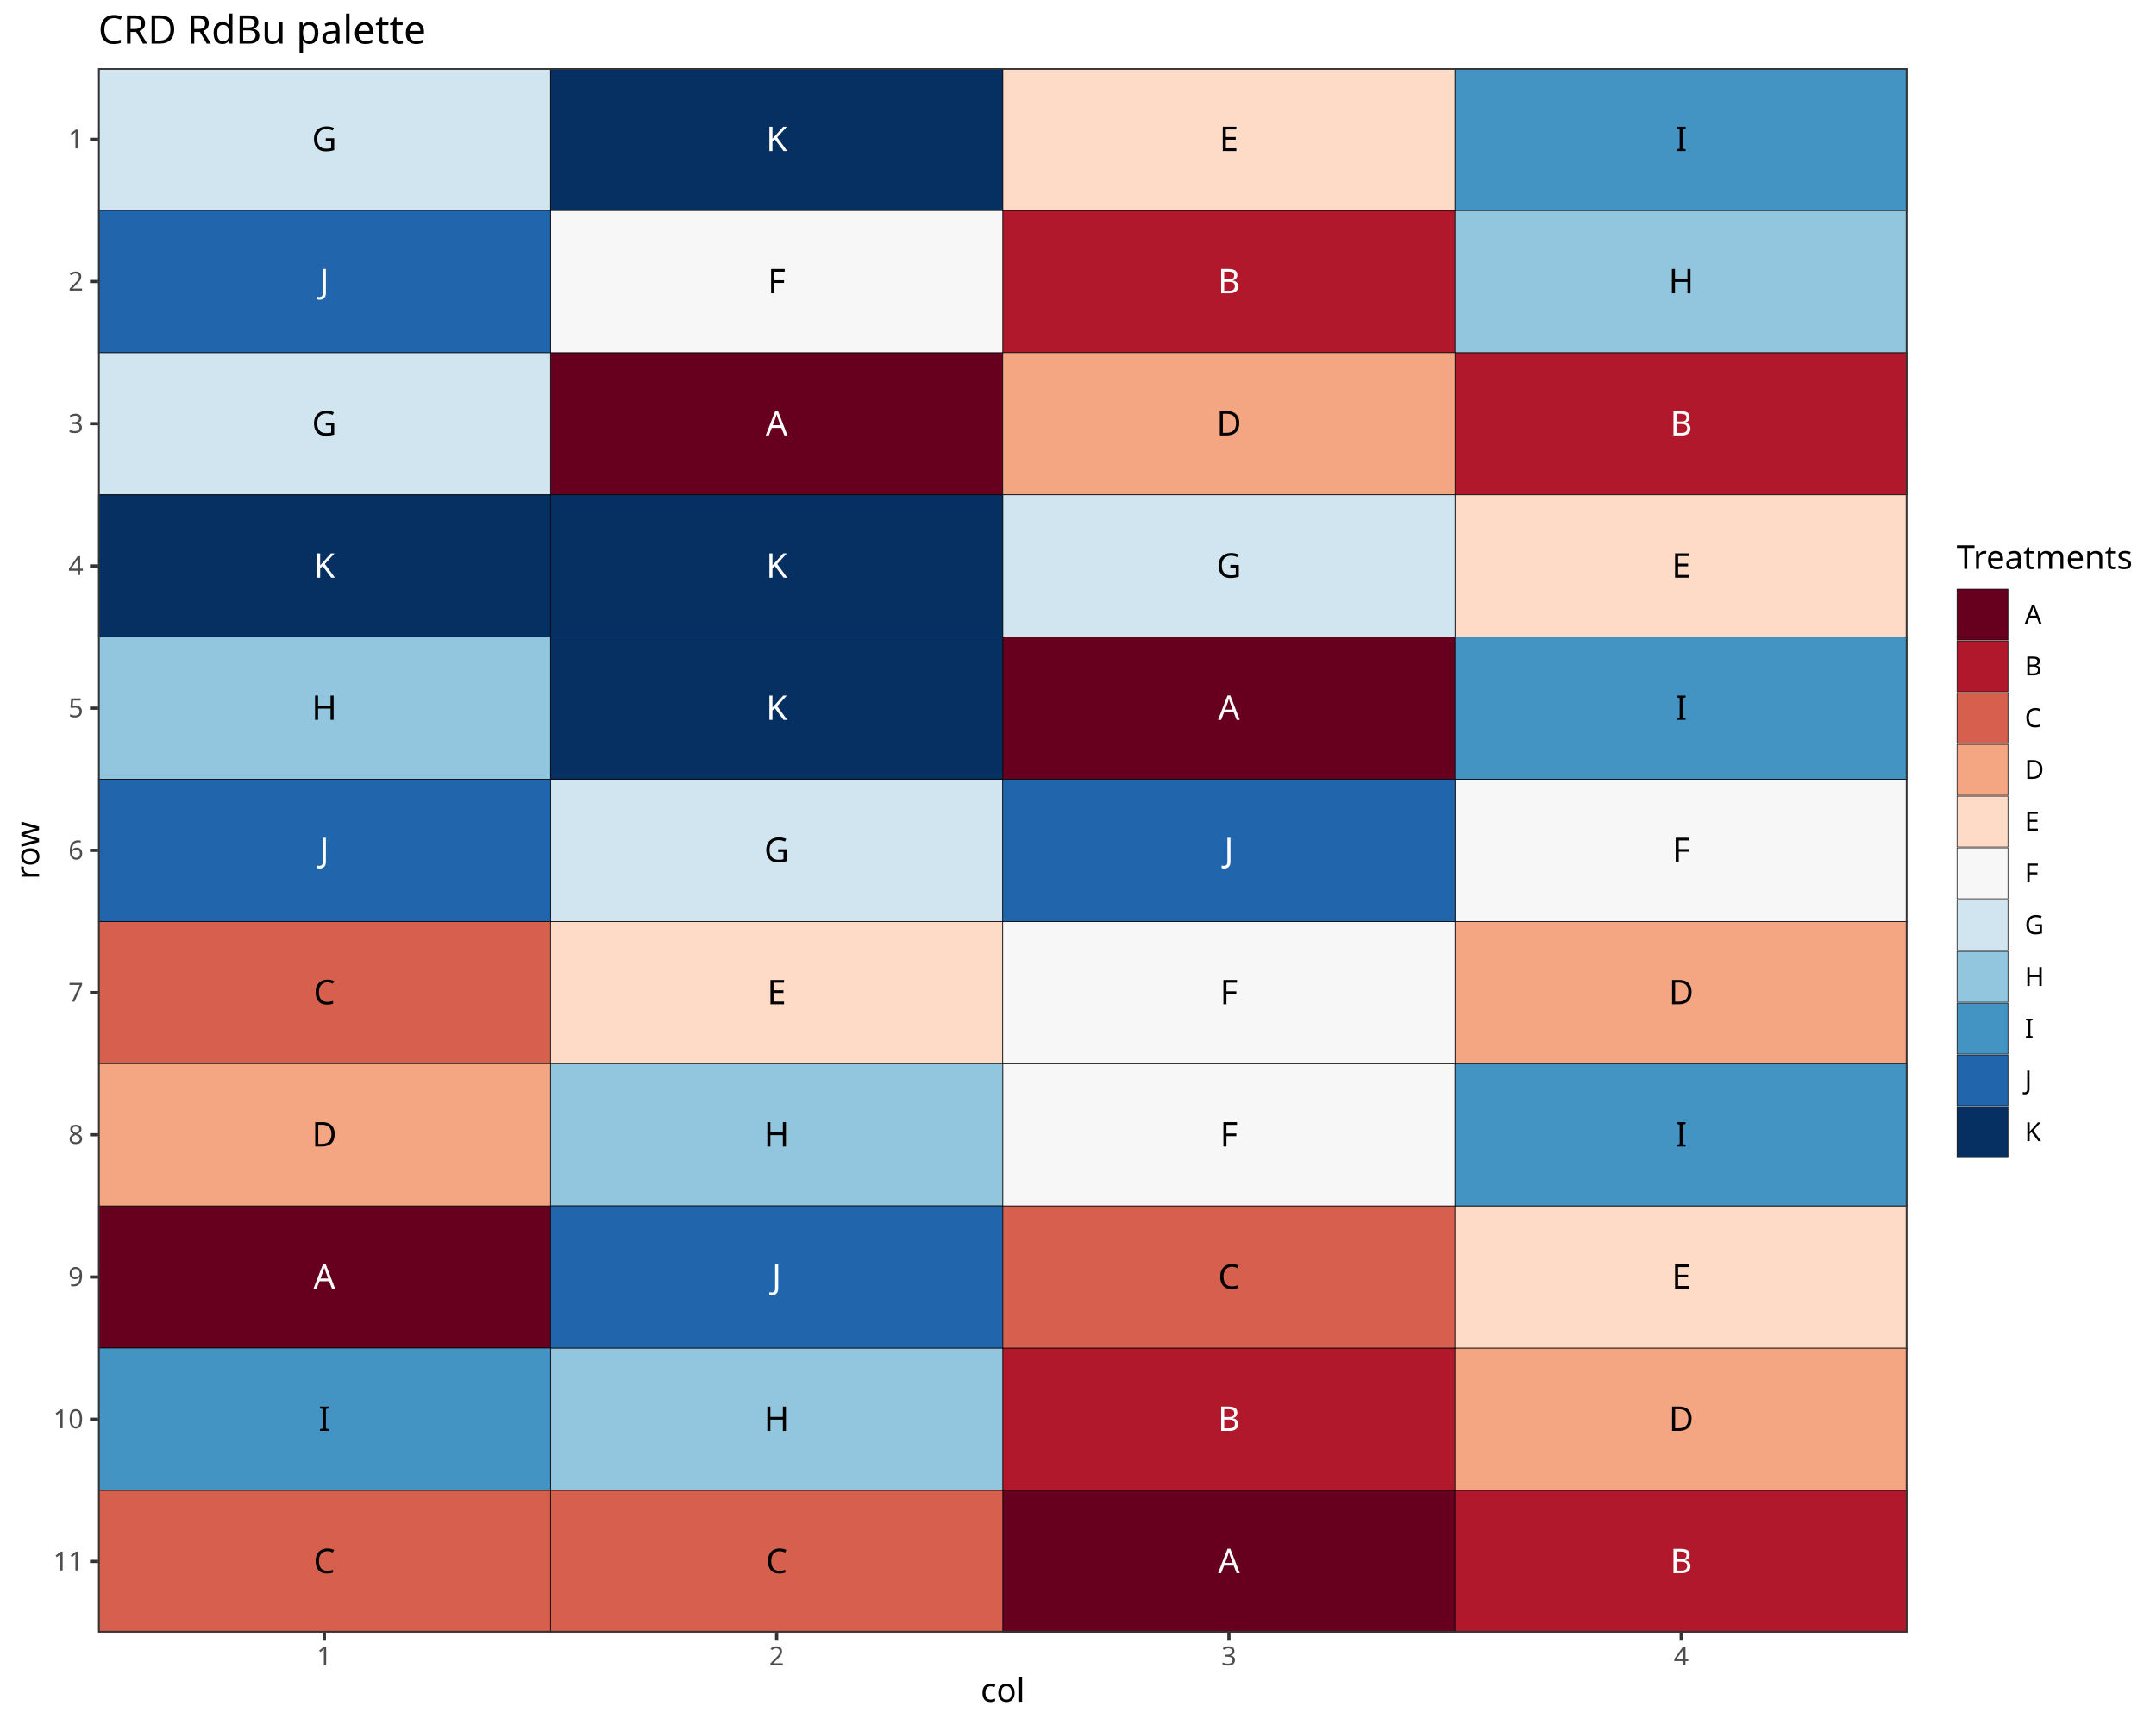
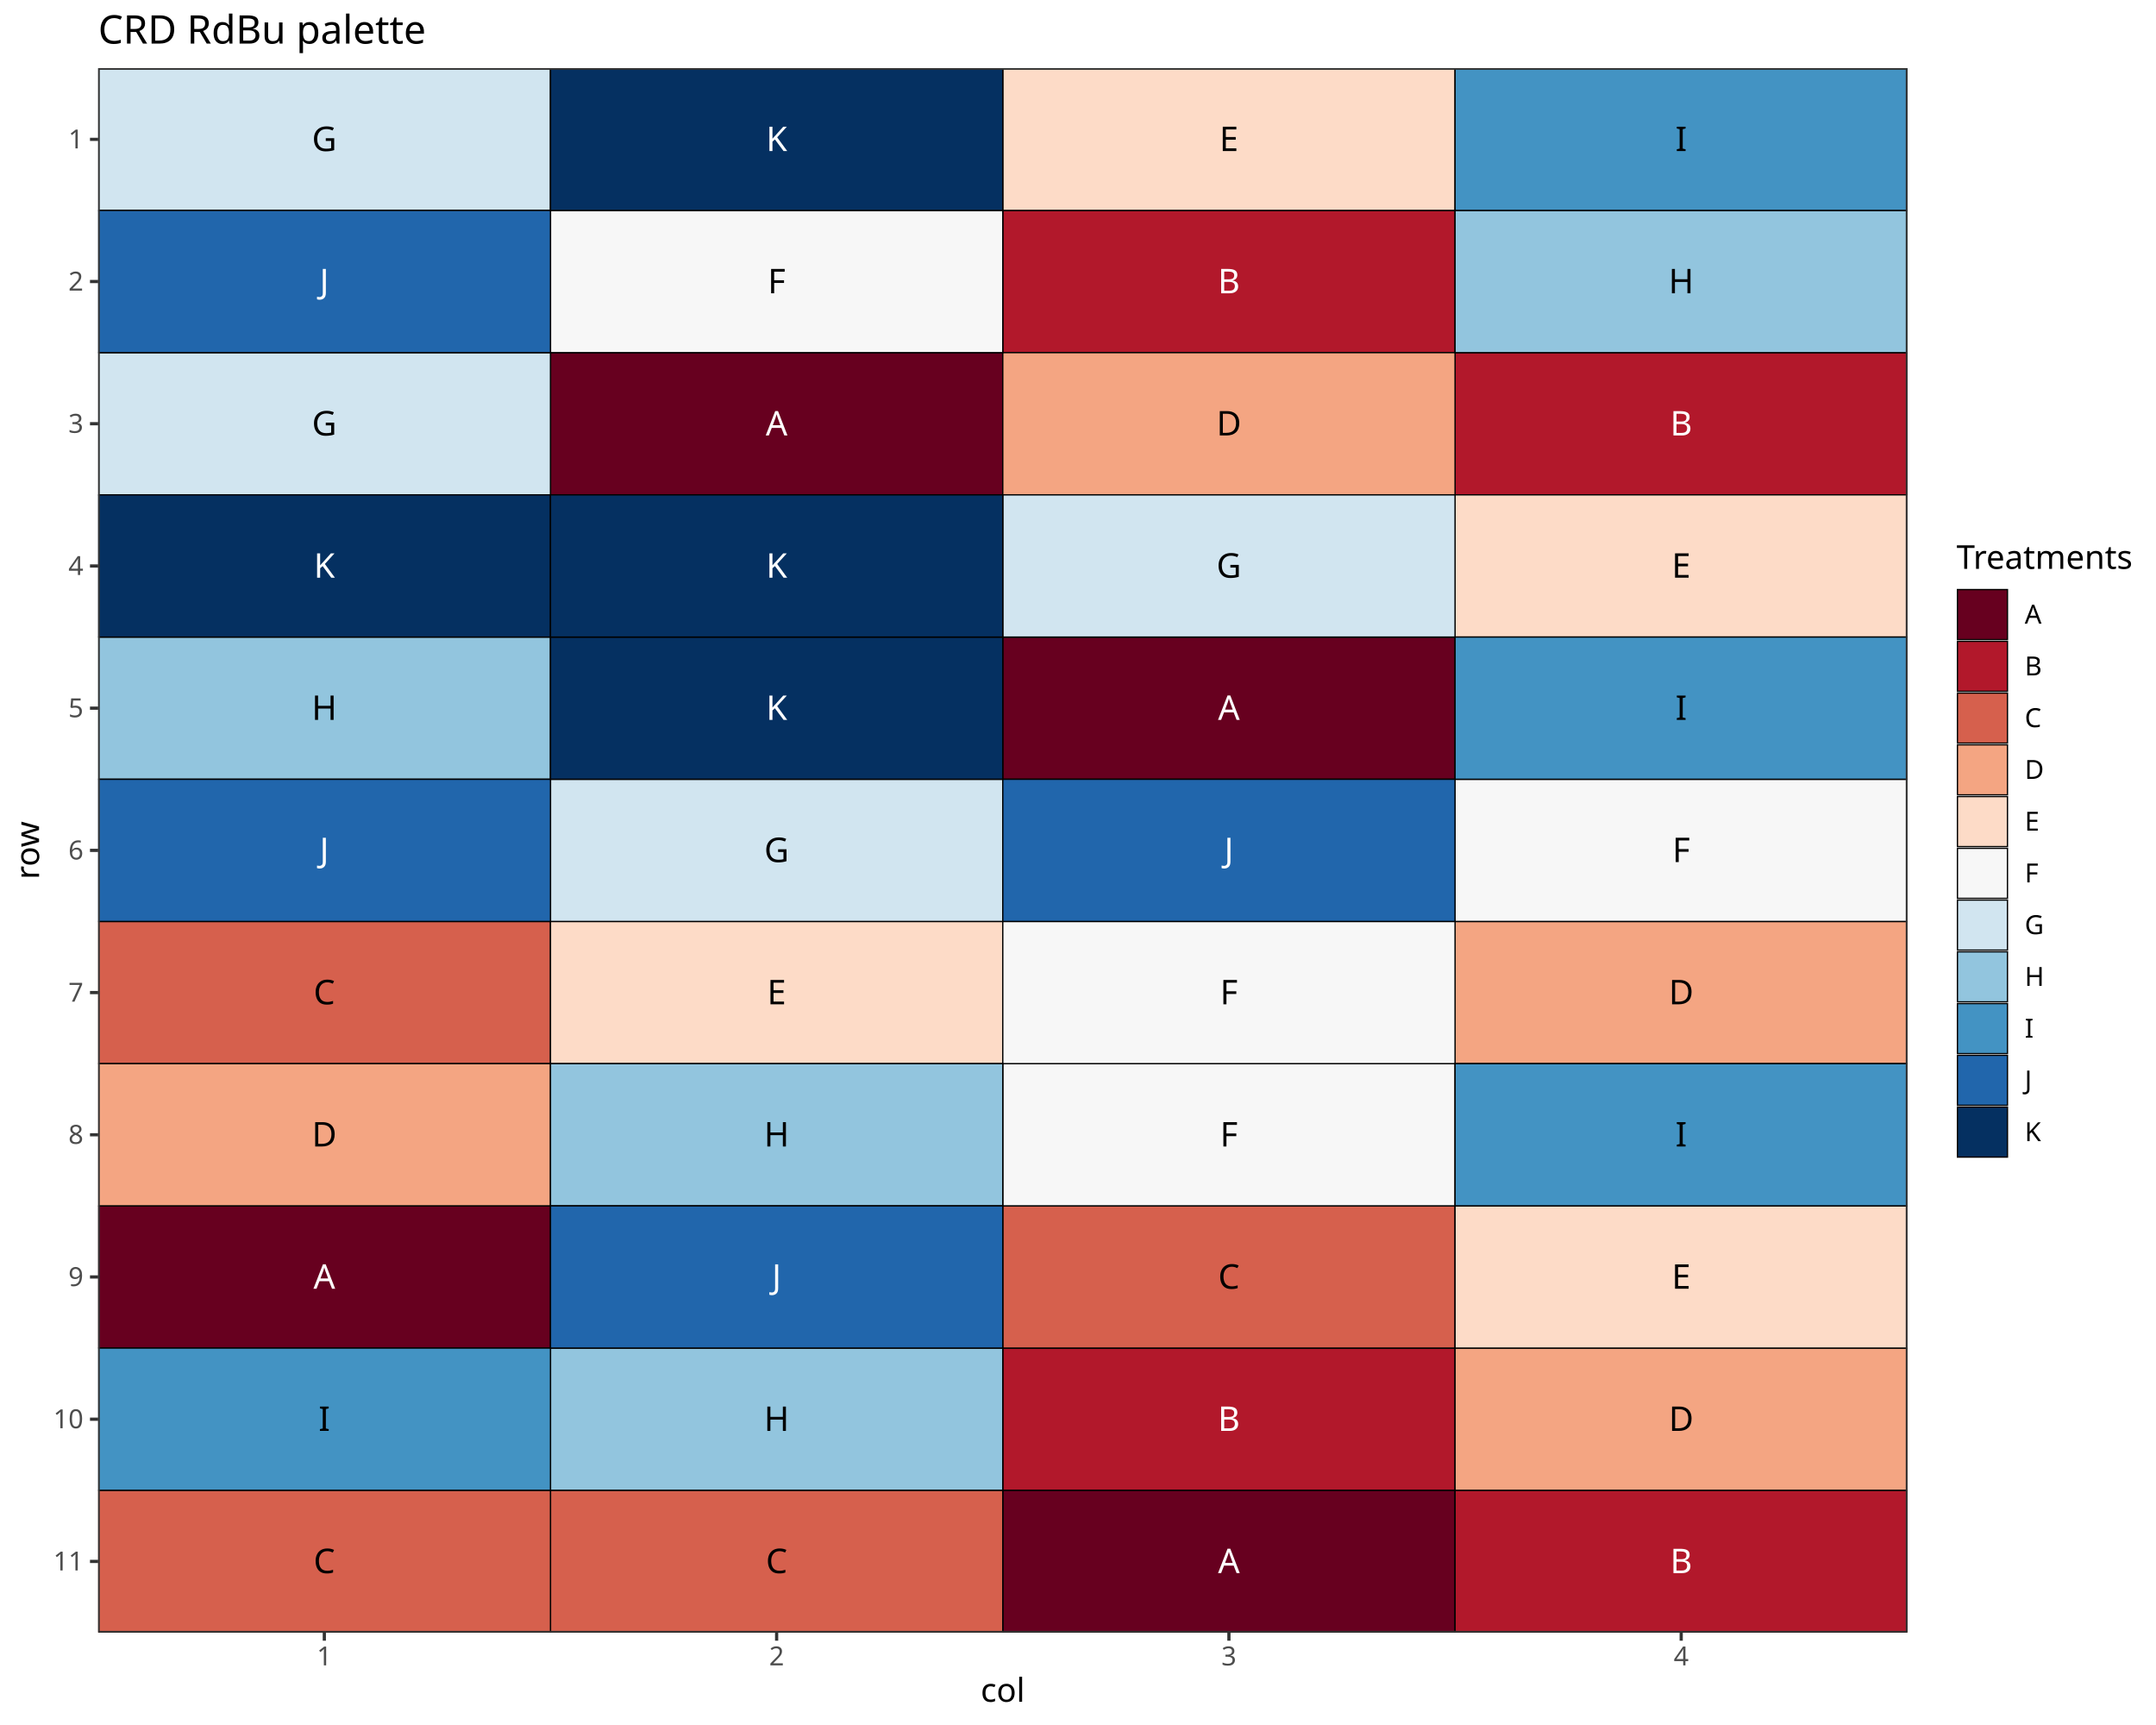
<svg xmlns="http://www.w3.org/2000/svg" class="svglite" data-engine-version="2.0" width="720.00pt" height="576.00pt" viewBox="0 0 720.00 576.00">
  <defs>
    <style type="text/css">
    .svglite line, .svglite polyline, .svglite polygon, .svglite path, .svglite rect, .svglite circle {
      fill: none;
      stroke: #000000;
      stroke-linecap: round;
      stroke-linejoin: round;
      stroke-miterlimit: 10.00;
    }
  </style>
  </defs>
  <rect width="100%" height="100%" style="stroke: none; fill: #FFFFFF;" />
  <defs>
    <clipPath id="cpMC4wMHw3MjAuMDB8MC4wMHw1NzYuMDA=">
      <rect x="0.00" y="0.00" width="720.00" height="576.00" />
    </clipPath>
  </defs>
  <g clip-path="url(#cpMC4wMHw3MjAuMDB8MC4wMHw1NzYuMDA=)">
    <rect x="0.00" y="0.00" width="720.00" height="576.00" style="stroke-width: 1.07; stroke: #FFFFFF; fill: #FFFFFF;" />
  </g>
  <defs>
    <clipPath id="cpMzIuNzl8NjM2Ljk2fDIyLjc4fDU0NS4xMQ==">
      <rect x="32.79" y="22.78" width="604.17" height="522.33" />
    </clipPath>
  </defs>
  <g clip-path="url(#cpMzIuNzl8NjM2Ljk2fDIyLjc4fDU0NS4xMQ==)">
    <rect x="32.79" y="22.78" width="604.17" height="522.33" style="stroke-width: 1.07; stroke: none; fill: #FFFFFF;" />
    <polyline points="32.79,22.78 636.96,22.78 " style="stroke-width: 0.53; stroke: #EBEBEB; stroke-linecap: butt;" />
    <polyline points="32.79,70.27 636.96,70.27 " style="stroke-width: 0.53; stroke: #EBEBEB; stroke-linecap: butt;" />
    <polyline points="32.79,117.75 636.96,117.75 " style="stroke-width: 0.53; stroke: #EBEBEB; stroke-linecap: butt;" />
    <polyline points="32.79,165.24 636.96,165.24 " style="stroke-width: 0.53; stroke: #EBEBEB; stroke-linecap: butt;" />
    <polyline points="32.79,212.72 636.96,212.72 " style="stroke-width: 0.53; stroke: #EBEBEB; stroke-linecap: butt;" />
    <polyline points="32.79,260.21 636.96,260.21 " style="stroke-width: 0.53; stroke: #EBEBEB; stroke-linecap: butt;" />
    <polyline points="32.79,307.69 636.96,307.69 " style="stroke-width: 0.53; stroke: #EBEBEB; stroke-linecap: butt;" />
    <polyline points="32.79,355.17 636.96,355.17 " style="stroke-width: 0.53; stroke: #EBEBEB; stroke-linecap: butt;" />
    <polyline points="32.79,402.66 636.96,402.66 " style="stroke-width: 0.53; stroke: #EBEBEB; stroke-linecap: butt;" />
    <polyline points="32.79,450.14 636.96,450.14 " style="stroke-width: 0.53; stroke: #EBEBEB; stroke-linecap: butt;" />
    <polyline points="32.79,497.63 636.96,497.63 " style="stroke-width: 0.53; stroke: #EBEBEB; stroke-linecap: butt;" />
    <polyline points="32.79,545.11 636.96,545.11 " style="stroke-width: 0.53; stroke: #EBEBEB; stroke-linecap: butt;" />
    <polyline points="32.79,545.11 32.79,22.78 " style="stroke-width: 0.53; stroke: #EBEBEB; stroke-linecap: butt;" />
    <polyline points="183.84,545.11 183.84,22.78 " style="stroke-width: 0.53; stroke: #EBEBEB; stroke-linecap: butt;" />
    <polyline points="334.88,545.11 334.88,22.78 " style="stroke-width: 0.53; stroke: #EBEBEB; stroke-linecap: butt;" />
    <polyline points="485.92,545.11 485.92,22.78 " style="stroke-width: 0.53; stroke: #EBEBEB; stroke-linecap: butt;" />
    <polyline points="636.96,545.11 636.96,22.78 " style="stroke-width: 0.53; stroke: #EBEBEB; stroke-linecap: butt;" />
    <polyline points="32.79,46.53 636.96,46.53 " style="stroke-width: 1.07; stroke: #EBEBEB; stroke-linecap: butt;" />
    <polyline points="32.79,94.01 636.96,94.01 " style="stroke-width: 1.07; stroke: #EBEBEB; stroke-linecap: butt;" />
    <polyline points="32.79,141.49 636.96,141.49 " style="stroke-width: 1.07; stroke: #EBEBEB; stroke-linecap: butt;" />
    <polyline points="32.79,188.98 636.96,188.98 " style="stroke-width: 1.07; stroke: #EBEBEB; stroke-linecap: butt;" />
    <polyline points="32.79,236.46 636.96,236.46 " style="stroke-width: 1.07; stroke: #EBEBEB; stroke-linecap: butt;" />
    <polyline points="32.79,283.95 636.96,283.95 " style="stroke-width: 1.07; stroke: #EBEBEB; stroke-linecap: butt;" />
    <polyline points="32.79,331.43 636.96,331.43 " style="stroke-width: 1.07; stroke: #EBEBEB; stroke-linecap: butt;" />
    <polyline points="32.79,378.92 636.96,378.92 " style="stroke-width: 1.07; stroke: #EBEBEB; stroke-linecap: butt;" />
    <polyline points="32.79,426.40 636.96,426.40 " style="stroke-width: 1.07; stroke: #EBEBEB; stroke-linecap: butt;" />
    <polyline points="32.79,473.89 636.96,473.89 " style="stroke-width: 1.07; stroke: #EBEBEB; stroke-linecap: butt;" />
    <polyline points="32.79,521.37 636.96,521.37 " style="stroke-width: 1.07; stroke: #EBEBEB; stroke-linecap: butt;" />
    <polyline points="108.31,545.11 108.31,22.78 " style="stroke-width: 1.07; stroke: #EBEBEB; stroke-linecap: butt;" />
    <polyline points="259.36,545.11 259.36,22.78 " style="stroke-width: 1.07; stroke: #EBEBEB; stroke-linecap: butt;" />
    <polyline points="410.40,545.11 410.40,22.78 " style="stroke-width: 1.07; stroke: #EBEBEB; stroke-linecap: butt;" />
    <polyline points="561.44,545.11 561.44,22.78 " style="stroke-width: 1.07; stroke: #EBEBEB; stroke-linecap: butt;" />
-     <rect x="183.84" y="117.75" width="151.04" height="47.48" style="stroke-width: 0.21; stroke-linecap: butt; stroke-linejoin: miter; fill: #67001F;" />
-     <rect x="32.79" y="402.66" width="151.04" height="47.48" style="stroke-width: 0.21; stroke-linecap: butt; stroke-linejoin: miter; fill: #67001F;" />
-     <rect x="334.88" y="212.72" width="151.04" height="47.48" style="stroke-width: 0.21; stroke-linecap: butt; stroke-linejoin: miter; fill: #67001F;" />
-     <rect x="334.88" y="497.63" width="151.04" height="47.48" style="stroke-width: 0.21; stroke-linecap: butt; stroke-linejoin: miter; fill: #67001F;" />
-     <rect x="334.88" y="450.14" width="151.04" height="47.48" style="stroke-width: 0.21; stroke-linecap: butt; stroke-linejoin: miter; fill: #B2182B;" />
-     <rect x="485.92" y="117.75" width="151.04" height="47.48" style="stroke-width: 0.21; stroke-linecap: butt; stroke-linejoin: miter; fill: #B2182B;" />
-     <rect x="334.88" y="70.27" width="151.04" height="47.48" style="stroke-width: 0.21; stroke-linecap: butt; stroke-linejoin: miter; fill: #B2182B;" />
-     <rect x="485.92" y="497.63" width="151.04" height="47.48" style="stroke-width: 0.21; stroke-linecap: butt; stroke-linejoin: miter; fill: #B2182B;" />
-     <rect x="334.88" y="402.66" width="151.04" height="47.48" style="stroke-width: 0.21; stroke-linecap: butt; stroke-linejoin: miter; fill: #D6604D;" />
-     <rect x="183.84" y="497.63" width="151.04" height="47.48" style="stroke-width: 0.21; stroke-linecap: butt; stroke-linejoin: miter; fill: #D6604D;" />
-     <rect x="32.79" y="497.63" width="151.04" height="47.48" style="stroke-width: 0.21; stroke-linecap: butt; stroke-linejoin: miter; fill: #D6604D;" />
-     <rect x="32.79" y="307.69" width="151.04" height="47.48" style="stroke-width: 0.21; stroke-linecap: butt; stroke-linejoin: miter; fill: #D6604D;" />
-     <rect x="485.92" y="307.69" width="151.04" height="47.48" style="stroke-width: 0.21; stroke-linecap: butt; stroke-linejoin: miter; fill: #F4A582;" />
-     <rect x="32.79" y="355.17" width="151.04" height="47.48" style="stroke-width: 0.21; stroke-linecap: butt; stroke-linejoin: miter; fill: #F4A582;" />
-     <rect x="485.92" y="450.14" width="151.04" height="47.48" style="stroke-width: 0.21; stroke-linecap: butt; stroke-linejoin: miter; fill: #F4A582;" />
-     <rect x="334.88" y="117.75" width="151.04" height="47.48" style="stroke-width: 0.21; stroke-linecap: butt; stroke-linejoin: miter; fill: #F4A582;" />
-     <rect x="485.92" y="165.24" width="151.04" height="47.48" style="stroke-width: 0.21; stroke-linecap: butt; stroke-linejoin: miter; fill: #FDDBC7;" />
-     <rect x="334.88" y="22.78" width="151.04" height="47.48" style="stroke-width: 0.21; stroke-linecap: butt; stroke-linejoin: miter; fill: #FDDBC7;" />
-     <rect x="485.92" y="402.66" width="151.04" height="47.48" style="stroke-width: 0.21; stroke-linecap: butt; stroke-linejoin: miter; fill: #FDDBC7;" />
-     <rect x="183.84" y="307.69" width="151.04" height="47.48" style="stroke-width: 0.21; stroke-linecap: butt; stroke-linejoin: miter; fill: #FDDBC7;" />
-     <rect x="485.92" y="260.21" width="151.04" height="47.48" style="stroke-width: 0.21; stroke-linecap: butt; stroke-linejoin: miter; fill: #F7F7F7;" />
-     <rect x="334.88" y="355.17" width="151.04" height="47.48" style="stroke-width: 0.21; stroke-linecap: butt; stroke-linejoin: miter; fill: #F7F7F7;" />
-     <rect x="334.88" y="307.69" width="151.04" height="47.48" style="stroke-width: 0.21; stroke-linecap: butt; stroke-linejoin: miter; fill: #F7F7F7;" />
-     <rect x="183.84" y="70.27" width="151.04" height="47.48" style="stroke-width: 0.21; stroke-linecap: butt; stroke-linejoin: miter; fill: #F7F7F7;" />
-     <rect x="32.79" y="22.78" width="151.04" height="47.48" style="stroke-width: 0.21; stroke-linecap: butt; stroke-linejoin: miter; fill: #D1E5F0;" />
-     <rect x="32.79" y="117.75" width="151.04" height="47.48" style="stroke-width: 0.21; stroke-linecap: butt; stroke-linejoin: miter; fill: #D1E5F0;" />
-     <rect x="183.84" y="260.21" width="151.04" height="47.48" style="stroke-width: 0.21; stroke-linecap: butt; stroke-linejoin: miter; fill: #D1E5F0;" />
-     <rect x="334.88" y="165.24" width="151.04" height="47.48" style="stroke-width: 0.21; stroke-linecap: butt; stroke-linejoin: miter; fill: #D1E5F0;" />
-     <rect x="32.79" y="212.72" width="151.04" height="47.48" style="stroke-width: 0.21; stroke-linecap: butt; stroke-linejoin: miter; fill: #92C5DE;" />
-     <rect x="183.84" y="355.17" width="151.04" height="47.48" style="stroke-width: 0.21; stroke-linecap: butt; stroke-linejoin: miter; fill: #92C5DE;" />
-     <rect x="485.92" y="70.27" width="151.04" height="47.48" style="stroke-width: 0.21; stroke-linecap: butt; stroke-linejoin: miter; fill: #92C5DE;" />
-     <rect x="183.84" y="450.14" width="151.04" height="47.48" style="stroke-width: 0.21; stroke-linecap: butt; stroke-linejoin: miter; fill: #92C5DE;" />
-     <rect x="32.79" y="450.14" width="151.04" height="47.48" style="stroke-width: 0.21; stroke-linecap: butt; stroke-linejoin: miter; fill: #4393C3;" />
-     <rect x="485.92" y="22.78" width="151.04" height="47.48" style="stroke-width: 0.21; stroke-linecap: butt; stroke-linejoin: miter; fill: #4393C3;" />
-     <rect x="485.92" y="355.17" width="151.04" height="47.48" style="stroke-width: 0.21; stroke-linecap: butt; stroke-linejoin: miter; fill: #4393C3;" />
-     <rect x="485.92" y="212.72" width="151.04" height="47.48" style="stroke-width: 0.21; stroke-linecap: butt; stroke-linejoin: miter; fill: #4393C3;" />
-     <rect x="32.79" y="70.27" width="151.04" height="47.48" style="stroke-width: 0.21; stroke-linecap: butt; stroke-linejoin: miter; fill: #2166AC;" />
-     <rect x="32.79" y="260.21" width="151.04" height="47.48" style="stroke-width: 0.21; stroke-linecap: butt; stroke-linejoin: miter; fill: #2166AC;" />
-     <rect x="183.84" y="402.66" width="151.04" height="47.48" style="stroke-width: 0.21; stroke-linecap: butt; stroke-linejoin: miter; fill: #2166AC;" />
-     <rect x="334.88" y="260.21" width="151.04" height="47.48" style="stroke-width: 0.21; stroke-linecap: butt; stroke-linejoin: miter; fill: #2166AC;" />
-     <rect x="183.84" y="22.78" width="151.04" height="47.48" style="stroke-width: 0.21; stroke-linecap: butt; stroke-linejoin: miter; fill: #053061;" />
-     <rect x="32.79" y="165.24" width="151.04" height="47.48" style="stroke-width: 0.21; stroke-linecap: butt; stroke-linejoin: miter; fill: #053061;" />
-     <rect x="183.84" y="212.72" width="151.04" height="47.48" style="stroke-width: 0.21; stroke-linecap: butt; stroke-linejoin: miter; fill: #053061;" />
-     <rect x="183.84" y="165.24" width="151.04" height="47.48" style="stroke-width: 0.21; stroke-linecap: butt; stroke-linejoin: miter; fill: #053061;" />
+     <rect x="183.84" y="117.75" width="151.04" height="47.48" style="stroke-width: 0.43; stroke-linecap: butt; stroke-linejoin: miter; fill: #67001F;" />
+     <rect x="32.79" y="402.66" width="151.04" height="47.48" style="stroke-width: 0.43; stroke-linecap: butt; stroke-linejoin: miter; fill: #67001F;" />
+     <rect x="334.88" y="212.72" width="151.04" height="47.48" style="stroke-width: 0.43; stroke-linecap: butt; stroke-linejoin: miter; fill: #67001F;" />
+     <rect x="334.88" y="497.63" width="151.04" height="47.48" style="stroke-width: 0.43; stroke-linecap: butt; stroke-linejoin: miter; fill: #67001F;" />
+     <rect x="334.88" y="450.14" width="151.04" height="47.48" style="stroke-width: 0.43; stroke-linecap: butt; stroke-linejoin: miter; fill: #B2182B;" />
+     <rect x="485.92" y="117.75" width="151.04" height="47.48" style="stroke-width: 0.43; stroke-linecap: butt; stroke-linejoin: miter; fill: #B2182B;" />
+     <rect x="334.88" y="70.27" width="151.04" height="47.48" style="stroke-width: 0.43; stroke-linecap: butt; stroke-linejoin: miter; fill: #B2182B;" />
+     <rect x="485.92" y="497.63" width="151.04" height="47.48" style="stroke-width: 0.43; stroke-linecap: butt; stroke-linejoin: miter; fill: #B2182B;" />
+     <rect x="334.88" y="402.66" width="151.04" height="47.48" style="stroke-width: 0.43; stroke-linecap: butt; stroke-linejoin: miter; fill: #D6604D;" />
+     <rect x="183.84" y="497.63" width="151.04" height="47.48" style="stroke-width: 0.43; stroke-linecap: butt; stroke-linejoin: miter; fill: #D6604D;" />
+     <rect x="32.79" y="497.63" width="151.04" height="47.48" style="stroke-width: 0.43; stroke-linecap: butt; stroke-linejoin: miter; fill: #D6604D;" />
+     <rect x="32.79" y="307.69" width="151.04" height="47.48" style="stroke-width: 0.43; stroke-linecap: butt; stroke-linejoin: miter; fill: #D6604D;" />
+     <rect x="485.92" y="307.69" width="151.04" height="47.48" style="stroke-width: 0.43; stroke-linecap: butt; stroke-linejoin: miter; fill: #F4A582;" />
+     <rect x="32.79" y="355.17" width="151.04" height="47.48" style="stroke-width: 0.43; stroke-linecap: butt; stroke-linejoin: miter; fill: #F4A582;" />
+     <rect x="485.92" y="450.14" width="151.04" height="47.48" style="stroke-width: 0.43; stroke-linecap: butt; stroke-linejoin: miter; fill: #F4A582;" />
+     <rect x="334.88" y="117.75" width="151.04" height="47.48" style="stroke-width: 0.43; stroke-linecap: butt; stroke-linejoin: miter; fill: #F4A582;" />
+     <rect x="485.92" y="165.24" width="151.04" height="47.48" style="stroke-width: 0.43; stroke-linecap: butt; stroke-linejoin: miter; fill: #FDDBC7;" />
+     <rect x="334.88" y="22.78" width="151.04" height="47.48" style="stroke-width: 0.43; stroke-linecap: butt; stroke-linejoin: miter; fill: #FDDBC7;" />
+     <rect x="485.92" y="402.66" width="151.04" height="47.48" style="stroke-width: 0.43; stroke-linecap: butt; stroke-linejoin: miter; fill: #FDDBC7;" />
+     <rect x="183.84" y="307.69" width="151.04" height="47.48" style="stroke-width: 0.43; stroke-linecap: butt; stroke-linejoin: miter; fill: #FDDBC7;" />
+     <rect x="485.92" y="260.21" width="151.04" height="47.48" style="stroke-width: 0.43; stroke-linecap: butt; stroke-linejoin: miter; fill: #F7F7F7;" />
+     <rect x="334.88" y="355.17" width="151.04" height="47.48" style="stroke-width: 0.43; stroke-linecap: butt; stroke-linejoin: miter; fill: #F7F7F7;" />
+     <rect x="334.88" y="307.69" width="151.04" height="47.48" style="stroke-width: 0.43; stroke-linecap: butt; stroke-linejoin: miter; fill: #F7F7F7;" />
+     <rect x="183.84" y="70.27" width="151.04" height="47.48" style="stroke-width: 0.43; stroke-linecap: butt; stroke-linejoin: miter; fill: #F7F7F7;" />
+     <rect x="32.79" y="22.78" width="151.04" height="47.48" style="stroke-width: 0.43; stroke-linecap: butt; stroke-linejoin: miter; fill: #D1E5F0;" />
+     <rect x="32.79" y="117.75" width="151.04" height="47.48" style="stroke-width: 0.43; stroke-linecap: butt; stroke-linejoin: miter; fill: #D1E5F0;" />
+     <rect x="183.84" y="260.21" width="151.04" height="47.48" style="stroke-width: 0.43; stroke-linecap: butt; stroke-linejoin: miter; fill: #D1E5F0;" />
+     <rect x="334.88" y="165.24" width="151.04" height="47.48" style="stroke-width: 0.43; stroke-linecap: butt; stroke-linejoin: miter; fill: #D1E5F0;" />
+     <rect x="32.79" y="212.72" width="151.04" height="47.48" style="stroke-width: 0.43; stroke-linecap: butt; stroke-linejoin: miter; fill: #92C5DE;" />
+     <rect x="183.84" y="355.17" width="151.04" height="47.48" style="stroke-width: 0.43; stroke-linecap: butt; stroke-linejoin: miter; fill: #92C5DE;" />
+     <rect x="485.92" y="70.27" width="151.04" height="47.48" style="stroke-width: 0.43; stroke-linecap: butt; stroke-linejoin: miter; fill: #92C5DE;" />
+     <rect x="183.84" y="450.14" width="151.04" height="47.48" style="stroke-width: 0.43; stroke-linecap: butt; stroke-linejoin: miter; fill: #92C5DE;" />
+     <rect x="32.79" y="450.14" width="151.04" height="47.48" style="stroke-width: 0.43; stroke-linecap: butt; stroke-linejoin: miter; fill: #4393C3;" />
+     <rect x="485.92" y="22.78" width="151.04" height="47.48" style="stroke-width: 0.43; stroke-linecap: butt; stroke-linejoin: miter; fill: #4393C3;" />
+     <rect x="485.92" y="355.17" width="151.04" height="47.48" style="stroke-width: 0.43; stroke-linecap: butt; stroke-linejoin: miter; fill: #4393C3;" />
+     <rect x="485.92" y="212.72" width="151.04" height="47.48" style="stroke-width: 0.43; stroke-linecap: butt; stroke-linejoin: miter; fill: #4393C3;" />
+     <rect x="32.79" y="70.27" width="151.04" height="47.48" style="stroke-width: 0.43; stroke-linecap: butt; stroke-linejoin: miter; fill: #2166AC;" />
+     <rect x="32.79" y="260.21" width="151.04" height="47.48" style="stroke-width: 0.43; stroke-linecap: butt; stroke-linejoin: miter; fill: #2166AC;" />
+     <rect x="183.84" y="402.66" width="151.04" height="47.48" style="stroke-width: 0.43; stroke-linecap: butt; stroke-linejoin: miter; fill: #2166AC;" />
+     <rect x="334.88" y="260.21" width="151.04" height="47.48" style="stroke-width: 0.43; stroke-linecap: butt; stroke-linejoin: miter; fill: #2166AC;" />
+     <rect x="183.84" y="22.78" width="151.04" height="47.48" style="stroke-width: 0.43; stroke-linecap: butt; stroke-linejoin: miter; fill: #053061;" />
+     <rect x="32.79" y="165.24" width="151.04" height="47.48" style="stroke-width: 0.43; stroke-linecap: butt; stroke-linejoin: miter; fill: #053061;" />
+     <rect x="183.84" y="212.72" width="151.04" height="47.48" style="stroke-width: 0.43; stroke-linecap: butt; stroke-linejoin: miter; fill: #053061;" />
+     <rect x="183.84" y="165.24" width="151.04" height="47.48" style="stroke-width: 0.43; stroke-linecap: butt; stroke-linejoin: miter; fill: #053061;" />
    <text x="259.36" y="145.41" text-anchor="middle" style="font-size: 11.38px; fill: #FFFFFF; font-family: sans;" textLength="7.59px" lengthAdjust="spacingAndGlyphs">A</text>
    <text x="108.31" y="430.32" text-anchor="middle" style="font-size: 11.38px; fill: #FFFFFF; font-family: sans;" textLength="7.59px" lengthAdjust="spacingAndGlyphs">A</text>
    <text x="410.40" y="240.38" text-anchor="middle" style="font-size: 11.38px; fill: #FFFFFF; font-family: sans;" textLength="7.59px" lengthAdjust="spacingAndGlyphs">A</text>
    <text x="410.40" y="525.29" text-anchor="middle" style="font-size: 11.38px; fill: #FFFFFF; font-family: sans;" textLength="7.59px" lengthAdjust="spacingAndGlyphs">A</text>
    <text x="410.40" y="477.80" text-anchor="middle" style="font-size: 11.38px; fill: #FFFFFF; font-family: sans;" textLength="7.59px" lengthAdjust="spacingAndGlyphs">B</text>
    <text x="561.44" y="145.41" text-anchor="middle" style="font-size: 11.38px; fill: #FFFFFF; font-family: sans;" textLength="7.59px" lengthAdjust="spacingAndGlyphs">B</text>
    <text x="410.40" y="97.93" text-anchor="middle" style="font-size: 11.38px; fill: #FFFFFF; font-family: sans;" textLength="7.59px" lengthAdjust="spacingAndGlyphs">B</text>
    <text x="561.44" y="525.29" text-anchor="middle" style="font-size: 11.38px; fill: #FFFFFF; font-family: sans;" textLength="7.59px" lengthAdjust="spacingAndGlyphs">B</text>
    <text x="410.40" y="430.32" text-anchor="middle" style="font-size: 11.38px; font-family: sans;" textLength="8.22px" lengthAdjust="spacingAndGlyphs">C</text>
    <text x="259.36" y="525.29" text-anchor="middle" style="font-size: 11.38px; font-family: sans;" textLength="8.22px" lengthAdjust="spacingAndGlyphs">C</text>
    <text x="108.31" y="525.29" text-anchor="middle" style="font-size: 11.38px; font-family: sans;" textLength="8.22px" lengthAdjust="spacingAndGlyphs">C</text>
    <text x="108.31" y="335.35" text-anchor="middle" style="font-size: 11.38px; font-family: sans;" textLength="8.22px" lengthAdjust="spacingAndGlyphs">C</text>
    <text x="561.44" y="335.35" text-anchor="middle" style="font-size: 11.38px; font-family: sans;" textLength="8.22px" lengthAdjust="spacingAndGlyphs">D</text>
    <text x="108.31" y="382.83" text-anchor="middle" style="font-size: 11.38px; font-family: sans;" textLength="8.22px" lengthAdjust="spacingAndGlyphs">D</text>
    <text x="561.44" y="477.80" text-anchor="middle" style="font-size: 11.38px; font-family: sans;" textLength="8.22px" lengthAdjust="spacingAndGlyphs">D</text>
    <text x="410.40" y="145.41" text-anchor="middle" style="font-size: 11.38px; font-family: sans;" textLength="8.22px" lengthAdjust="spacingAndGlyphs">D</text>
    <text x="561.44" y="192.90" text-anchor="middle" style="font-size: 11.38px; font-family: sans;" textLength="7.59px" lengthAdjust="spacingAndGlyphs">E</text>
    <text x="410.40" y="50.44" text-anchor="middle" style="font-size: 11.38px; font-family: sans;" textLength="7.59px" lengthAdjust="spacingAndGlyphs">E</text>
    <text x="561.44" y="430.32" text-anchor="middle" style="font-size: 11.38px; font-family: sans;" textLength="7.59px" lengthAdjust="spacingAndGlyphs">E</text>
    <text x="259.36" y="335.35" text-anchor="middle" style="font-size: 11.38px; font-family: sans;" textLength="7.59px" lengthAdjust="spacingAndGlyphs">E</text>
    <text x="561.44" y="287.86" text-anchor="middle" style="font-size: 11.38px; font-family: sans;" textLength="6.95px" lengthAdjust="spacingAndGlyphs">F</text>
    <text x="410.40" y="382.83" text-anchor="middle" style="font-size: 11.38px; font-family: sans;" textLength="6.95px" lengthAdjust="spacingAndGlyphs">F</text>
    <text x="410.40" y="335.35" text-anchor="middle" style="font-size: 11.38px; font-family: sans;" textLength="6.95px" lengthAdjust="spacingAndGlyphs">F</text>
    <text x="259.36" y="97.93" text-anchor="middle" style="font-size: 11.38px; font-family: sans;" textLength="6.95px" lengthAdjust="spacingAndGlyphs">F</text>
    <text x="108.31" y="50.44" text-anchor="middle" style="font-size: 11.38px; font-family: sans;" textLength="8.86px" lengthAdjust="spacingAndGlyphs">G</text>
    <text x="108.31" y="145.41" text-anchor="middle" style="font-size: 11.38px; font-family: sans;" textLength="8.86px" lengthAdjust="spacingAndGlyphs">G</text>
    <text x="259.36" y="287.86" text-anchor="middle" style="font-size: 11.38px; font-family: sans;" textLength="8.86px" lengthAdjust="spacingAndGlyphs">G</text>
    <text x="410.40" y="192.90" text-anchor="middle" style="font-size: 11.38px; font-family: sans;" textLength="8.86px" lengthAdjust="spacingAndGlyphs">G</text>
    <text x="108.31" y="240.38" text-anchor="middle" style="font-size: 11.38px; font-family: sans;" textLength="8.22px" lengthAdjust="spacingAndGlyphs">H</text>
    <text x="259.36" y="382.83" text-anchor="middle" style="font-size: 11.38px; font-family: sans;" textLength="8.22px" lengthAdjust="spacingAndGlyphs">H</text>
    <text x="561.44" y="97.93" text-anchor="middle" style="font-size: 11.38px; font-family: sans;" textLength="8.22px" lengthAdjust="spacingAndGlyphs">H</text>
    <text x="259.36" y="477.80" text-anchor="middle" style="font-size: 11.38px; font-family: sans;" textLength="8.22px" lengthAdjust="spacingAndGlyphs">H</text>
    <text x="108.31" y="477.80" text-anchor="middle" style="font-size: 11.38px; font-family: sans;" textLength="3.16px" lengthAdjust="spacingAndGlyphs">I</text>
    <text x="561.44" y="50.44" text-anchor="middle" style="font-size: 11.38px; font-family: sans;" textLength="3.16px" lengthAdjust="spacingAndGlyphs">I</text>
    <text x="561.44" y="382.83" text-anchor="middle" style="font-size: 11.38px; font-family: sans;" textLength="3.16px" lengthAdjust="spacingAndGlyphs">I</text>
    <text x="561.44" y="240.38" text-anchor="middle" style="font-size: 11.38px; font-family: sans;" textLength="3.16px" lengthAdjust="spacingAndGlyphs">I</text>
    <text x="108.31" y="97.93" text-anchor="middle" style="font-size: 11.38px; fill: #FFFFFF; font-family: sans;" textLength="5.70px" lengthAdjust="spacingAndGlyphs">J</text>
    <text x="108.31" y="287.86" text-anchor="middle" style="font-size: 11.38px; fill: #FFFFFF; font-family: sans;" textLength="5.70px" lengthAdjust="spacingAndGlyphs">J</text>
    <text x="259.36" y="430.32" text-anchor="middle" style="font-size: 11.38px; fill: #FFFFFF; font-family: sans;" textLength="5.70px" lengthAdjust="spacingAndGlyphs">J</text>
    <text x="410.40" y="287.86" text-anchor="middle" style="font-size: 11.38px; fill: #FFFFFF; font-family: sans;" textLength="5.70px" lengthAdjust="spacingAndGlyphs">J</text>
    <text x="259.36" y="50.44" text-anchor="middle" style="font-size: 11.38px; fill: #FFFFFF; font-family: sans;" textLength="7.59px" lengthAdjust="spacingAndGlyphs">K</text>
    <text x="108.31" y="192.90" text-anchor="middle" style="font-size: 11.38px; fill: #FFFFFF; font-family: sans;" textLength="7.59px" lengthAdjust="spacingAndGlyphs">K</text>
    <text x="259.36" y="240.38" text-anchor="middle" style="font-size: 11.38px; fill: #FFFFFF; font-family: sans;" textLength="7.59px" lengthAdjust="spacingAndGlyphs">K</text>
    <text x="259.36" y="192.90" text-anchor="middle" style="font-size: 11.38px; fill: #FFFFFF; font-family: sans;" textLength="7.59px" lengthAdjust="spacingAndGlyphs">K</text>
    <rect x="32.79" y="22.78" width="604.17" height="522.33" style="stroke-width: 1.07; stroke: #333333;" />
  </g>
  <g clip-path="url(#cpMC4wMHw3MjAuMDB8MC4wMHw1NzYuMDA=)">
    <text x="27.86" y="49.55" text-anchor="end" style="font-size: 8.80px; fill: #4D4D4D; font-family: sans;" textLength="4.89px" lengthAdjust="spacingAndGlyphs">1</text>
    <text x="27.86" y="97.04" text-anchor="end" style="font-size: 8.80px; fill: #4D4D4D; font-family: sans;" textLength="4.89px" lengthAdjust="spacingAndGlyphs">2</text>
    <text x="27.86" y="144.52" text-anchor="end" style="font-size: 8.80px; fill: #4D4D4D; font-family: sans;" textLength="4.89px" lengthAdjust="spacingAndGlyphs">3</text>
    <text x="27.86" y="192.01" text-anchor="end" style="font-size: 8.80px; fill: #4D4D4D; font-family: sans;" textLength="4.89px" lengthAdjust="spacingAndGlyphs">4</text>
    <text x="27.86" y="239.49" text-anchor="end" style="font-size: 8.80px; fill: #4D4D4D; font-family: sans;" textLength="4.89px" lengthAdjust="spacingAndGlyphs">5</text>
    <text x="27.86" y="286.98" text-anchor="end" style="font-size: 8.80px; fill: #4D4D4D; font-family: sans;" textLength="4.89px" lengthAdjust="spacingAndGlyphs">6</text>
    <text x="27.86" y="334.46" text-anchor="end" style="font-size: 8.80px; fill: #4D4D4D; font-family: sans;" textLength="4.89px" lengthAdjust="spacingAndGlyphs">7</text>
    <text x="27.86" y="381.94" text-anchor="end" style="font-size: 8.80px; fill: #4D4D4D; font-family: sans;" textLength="4.89px" lengthAdjust="spacingAndGlyphs">8</text>
    <text x="27.86" y="429.43" text-anchor="end" style="font-size: 8.80px; fill: #4D4D4D; font-family: sans;" textLength="4.89px" lengthAdjust="spacingAndGlyphs">9</text>
    <text x="27.86" y="476.91" text-anchor="end" style="font-size: 8.80px; fill: #4D4D4D; font-family: sans;" textLength="9.79px" lengthAdjust="spacingAndGlyphs">10</text>
    <text x="27.86" y="524.40" text-anchor="end" style="font-size: 8.80px; fill: #4D4D4D; font-family: sans;" textLength="9.79px" lengthAdjust="spacingAndGlyphs">11</text>
    <polyline points="30.05,46.53 32.79,46.53 " style="stroke-width: 1.07; stroke: #333333; stroke-linecap: butt;" />
    <polyline points="30.05,94.01 32.79,94.01 " style="stroke-width: 1.07; stroke: #333333; stroke-linecap: butt;" />
    <polyline points="30.05,141.49 32.79,141.49 " style="stroke-width: 1.07; stroke: #333333; stroke-linecap: butt;" />
    <polyline points="30.05,188.98 32.79,188.98 " style="stroke-width: 1.07; stroke: #333333; stroke-linecap: butt;" />
    <polyline points="30.05,236.46 32.79,236.46 " style="stroke-width: 1.07; stroke: #333333; stroke-linecap: butt;" />
    <polyline points="30.05,283.95 32.79,283.95 " style="stroke-width: 1.07; stroke: #333333; stroke-linecap: butt;" />
    <polyline points="30.05,331.43 32.79,331.43 " style="stroke-width: 1.07; stroke: #333333; stroke-linecap: butt;" />
    <polyline points="30.05,378.92 32.79,378.92 " style="stroke-width: 1.07; stroke: #333333; stroke-linecap: butt;" />
    <polyline points="30.05,426.40 32.79,426.40 " style="stroke-width: 1.07; stroke: #333333; stroke-linecap: butt;" />
    <polyline points="30.05,473.89 32.79,473.89 " style="stroke-width: 1.07; stroke: #333333; stroke-linecap: butt;" />
    <polyline points="30.05,521.37 32.79,521.37 " style="stroke-width: 1.07; stroke: #333333; stroke-linecap: butt;" />
    <polyline points="108.31,547.85 108.31,545.11 " style="stroke-width: 1.07; stroke: #333333; stroke-linecap: butt;" />
    <polyline points="259.36,547.85 259.36,545.11 " style="stroke-width: 1.07; stroke: #333333; stroke-linecap: butt;" />
    <polyline points="410.40,547.85 410.40,545.11 " style="stroke-width: 1.07; stroke: #333333; stroke-linecap: butt;" />
    <polyline points="561.44,547.85 561.44,545.11 " style="stroke-width: 1.07; stroke: #333333; stroke-linecap: butt;" />
    <text x="108.31" y="556.10" text-anchor="middle" style="font-size: 8.80px; fill: #4D4D4D; font-family: sans;" textLength="4.89px" lengthAdjust="spacingAndGlyphs">1</text>
    <text x="259.36" y="556.10" text-anchor="middle" style="font-size: 8.80px; fill: #4D4D4D; font-family: sans;" textLength="4.89px" lengthAdjust="spacingAndGlyphs">2</text>
    <text x="410.40" y="556.10" text-anchor="middle" style="font-size: 8.80px; fill: #4D4D4D; font-family: sans;" textLength="4.89px" lengthAdjust="spacingAndGlyphs">3</text>
    <text x="561.44" y="556.10" text-anchor="middle" style="font-size: 8.80px; fill: #4D4D4D; font-family: sans;" textLength="4.89px" lengthAdjust="spacingAndGlyphs">4</text>
    <text x="334.88" y="568.24" text-anchor="middle" style="font-size: 11.00px; font-family: sans;" textLength="14.06px" lengthAdjust="spacingAndGlyphs">col</text>
    <text transform="translate(13.05,283.95) rotate(-90)" text-anchor="middle" style="font-size: 11.00px; font-family: sans;" textLength="17.73px" lengthAdjust="spacingAndGlyphs">row</text>
    <rect x="647.92" y="175.76" width="66.60" height="216.37" style="stroke-width: 1.07; stroke: none; fill: #FFFFFF;" />
    <text x="653.40" y="189.95" style="font-size: 11.00px; font-family: sans;" textLength="55.64px" lengthAdjust="spacingAndGlyphs">Treatments</text>
    <rect x="653.40" y="196.57" width="17.28" height="17.28" style="stroke-width: 1.07; stroke: none; fill: #FFFFFF;" />
-     <rect x="653.54" y="196.72" width="17.00" height="17.00" style="stroke-width: 0.21; stroke-linecap: butt; stroke-linejoin: miter; fill: #67001F;" />
+     <rect x="653.69" y="196.86" width="16.71" height="16.71" style="stroke-width: 0.43; stroke-linecap: butt; stroke-linejoin: miter; fill: #67001F;" />
    <rect x="653.40" y="213.85" width="17.28" height="17.28" style="stroke-width: 1.07; stroke: none; fill: #FFFFFF;" />
-     <rect x="653.54" y="214.00" width="17.00" height="17.00" style="stroke-width: 0.21; stroke-linecap: butt; stroke-linejoin: miter; fill: #B2182B;" />
+     <rect x="653.69" y="214.14" width="16.71" height="16.71" style="stroke-width: 0.43; stroke-linecap: butt; stroke-linejoin: miter; fill: #B2182B;" />
    <rect x="653.40" y="231.13" width="17.28" height="17.28" style="stroke-width: 1.07; stroke: none; fill: #FFFFFF;" />
-     <rect x="653.54" y="231.28" width="17.00" height="17.00" style="stroke-width: 0.21; stroke-linecap: butt; stroke-linejoin: miter; fill: #D6604D;" />
+     <rect x="653.69" y="231.42" width="16.71" height="16.71" style="stroke-width: 0.43; stroke-linecap: butt; stroke-linejoin: miter; fill: #D6604D;" />
    <rect x="653.40" y="248.41" width="17.28" height="17.28" style="stroke-width: 1.07; stroke: none; fill: #FFFFFF;" />
-     <rect x="653.54" y="248.56" width="17.00" height="17.00" style="stroke-width: 0.21; stroke-linecap: butt; stroke-linejoin: miter; fill: #F4A582;" />
+     <rect x="653.69" y="248.70" width="16.71" height="16.71" style="stroke-width: 0.43; stroke-linecap: butt; stroke-linejoin: miter; fill: #F4A582;" />
    <rect x="653.40" y="265.69" width="17.28" height="17.28" style="stroke-width: 1.07; stroke: none; fill: #FFFFFF;" />
-     <rect x="653.54" y="265.84" width="17.00" height="17.00" style="stroke-width: 0.21; stroke-linecap: butt; stroke-linejoin: miter; fill: #FDDBC7;" />
+     <rect x="653.69" y="265.98" width="16.71" height="16.71" style="stroke-width: 0.43; stroke-linecap: butt; stroke-linejoin: miter; fill: #FDDBC7;" />
    <rect x="653.40" y="282.97" width="17.28" height="17.28" style="stroke-width: 1.07; stroke: none; fill: #FFFFFF;" />
-     <rect x="653.54" y="283.12" width="17.00" height="17.00" style="stroke-width: 0.21; stroke-linecap: butt; stroke-linejoin: miter; fill: #F7F7F7;" />
+     <rect x="653.69" y="283.26" width="16.71" height="16.71" style="stroke-width: 0.43; stroke-linecap: butt; stroke-linejoin: miter; fill: #F7F7F7;" />
    <rect x="653.40" y="300.25" width="17.28" height="17.28" style="stroke-width: 1.07; stroke: none; fill: #FFFFFF;" />
-     <rect x="653.54" y="300.40" width="17.00" height="17.00" style="stroke-width: 0.21; stroke-linecap: butt; stroke-linejoin: miter; fill: #D1E5F0;" />
+     <rect x="653.69" y="300.54" width="16.71" height="16.71" style="stroke-width: 0.43; stroke-linecap: butt; stroke-linejoin: miter; fill: #D1E5F0;" />
    <rect x="653.40" y="317.53" width="17.28" height="17.28" style="stroke-width: 1.07; stroke: none; fill: #FFFFFF;" />
-     <rect x="653.54" y="317.68" width="17.00" height="17.00" style="stroke-width: 0.21; stroke-linecap: butt; stroke-linejoin: miter; fill: #92C5DE;" />
+     <rect x="653.69" y="317.82" width="16.71" height="16.71" style="stroke-width: 0.43; stroke-linecap: butt; stroke-linejoin: miter; fill: #92C5DE;" />
    <rect x="653.40" y="334.81" width="17.28" height="17.28" style="stroke-width: 1.07; stroke: none; fill: #FFFFFF;" />
-     <rect x="653.54" y="334.96" width="17.00" height="17.00" style="stroke-width: 0.21; stroke-linecap: butt; stroke-linejoin: miter; fill: #4393C3;" />
+     <rect x="653.69" y="335.10" width="16.71" height="16.71" style="stroke-width: 0.43; stroke-linecap: butt; stroke-linejoin: miter; fill: #4393C3;" />
    <rect x="653.40" y="352.09" width="17.28" height="17.28" style="stroke-width: 1.07; stroke: none; fill: #FFFFFF;" />
-     <rect x="653.54" y="352.24" width="17.00" height="17.00" style="stroke-width: 0.21; stroke-linecap: butt; stroke-linejoin: miter; fill: #2166AC;" />
+     <rect x="653.69" y="352.38" width="16.71" height="16.71" style="stroke-width: 0.43; stroke-linecap: butt; stroke-linejoin: miter; fill: #2166AC;" />
    <rect x="653.40" y="369.37" width="17.28" height="17.28" style="stroke-width: 1.07; stroke: none; fill: #FFFFFF;" />
-     <rect x="653.54" y="369.52" width="17.00" height="17.00" style="stroke-width: 0.21; stroke-linecap: butt; stroke-linejoin: miter; fill: #053061;" />
+     <rect x="653.69" y="369.66" width="16.71" height="16.71" style="stroke-width: 0.43; stroke-linecap: butt; stroke-linejoin: miter; fill: #053061;" />
    <text x="676.16" y="208.24" style="font-size: 8.80px; font-family: sans;" textLength="5.87px" lengthAdjust="spacingAndGlyphs">A</text>
    <text x="676.16" y="225.52" style="font-size: 8.80px; font-family: sans;" textLength="5.87px" lengthAdjust="spacingAndGlyphs">B</text>
    <text x="676.16" y="242.80" style="font-size: 8.80px; font-family: sans;" textLength="6.36px" lengthAdjust="spacingAndGlyphs">C</text>
    <text x="676.16" y="260.08" style="font-size: 8.80px; font-family: sans;" textLength="6.36px" lengthAdjust="spacingAndGlyphs">D</text>
    <text x="676.16" y="277.36" style="font-size: 8.80px; font-family: sans;" textLength="5.87px" lengthAdjust="spacingAndGlyphs">E</text>
    <text x="676.16" y="294.64" style="font-size: 8.80px; font-family: sans;" textLength="5.38px" lengthAdjust="spacingAndGlyphs">F</text>
    <text x="676.16" y="311.92" style="font-size: 8.80px; font-family: sans;" textLength="6.85px" lengthAdjust="spacingAndGlyphs">G</text>
    <text x="676.16" y="329.20" style="font-size: 8.80px; font-family: sans;" textLength="6.36px" lengthAdjust="spacingAndGlyphs">H</text>
    <text x="676.16" y="346.48" style="font-size: 8.80px; font-family: sans;" textLength="2.44px" lengthAdjust="spacingAndGlyphs">I</text>
    <text x="676.16" y="363.76" style="font-size: 8.80px; font-family: sans;" textLength="4.40px" lengthAdjust="spacingAndGlyphs">J</text>
    <text x="676.16" y="381.04" style="font-size: 8.80px; font-family: sans;" textLength="5.87px" lengthAdjust="spacingAndGlyphs">K</text>
    <text x="32.79" y="14.56" style="font-size: 13.20px; font-family: sans;" textLength="108.60px" lengthAdjust="spacingAndGlyphs">CRD RdBu palette</text>
  </g>
</svg>
